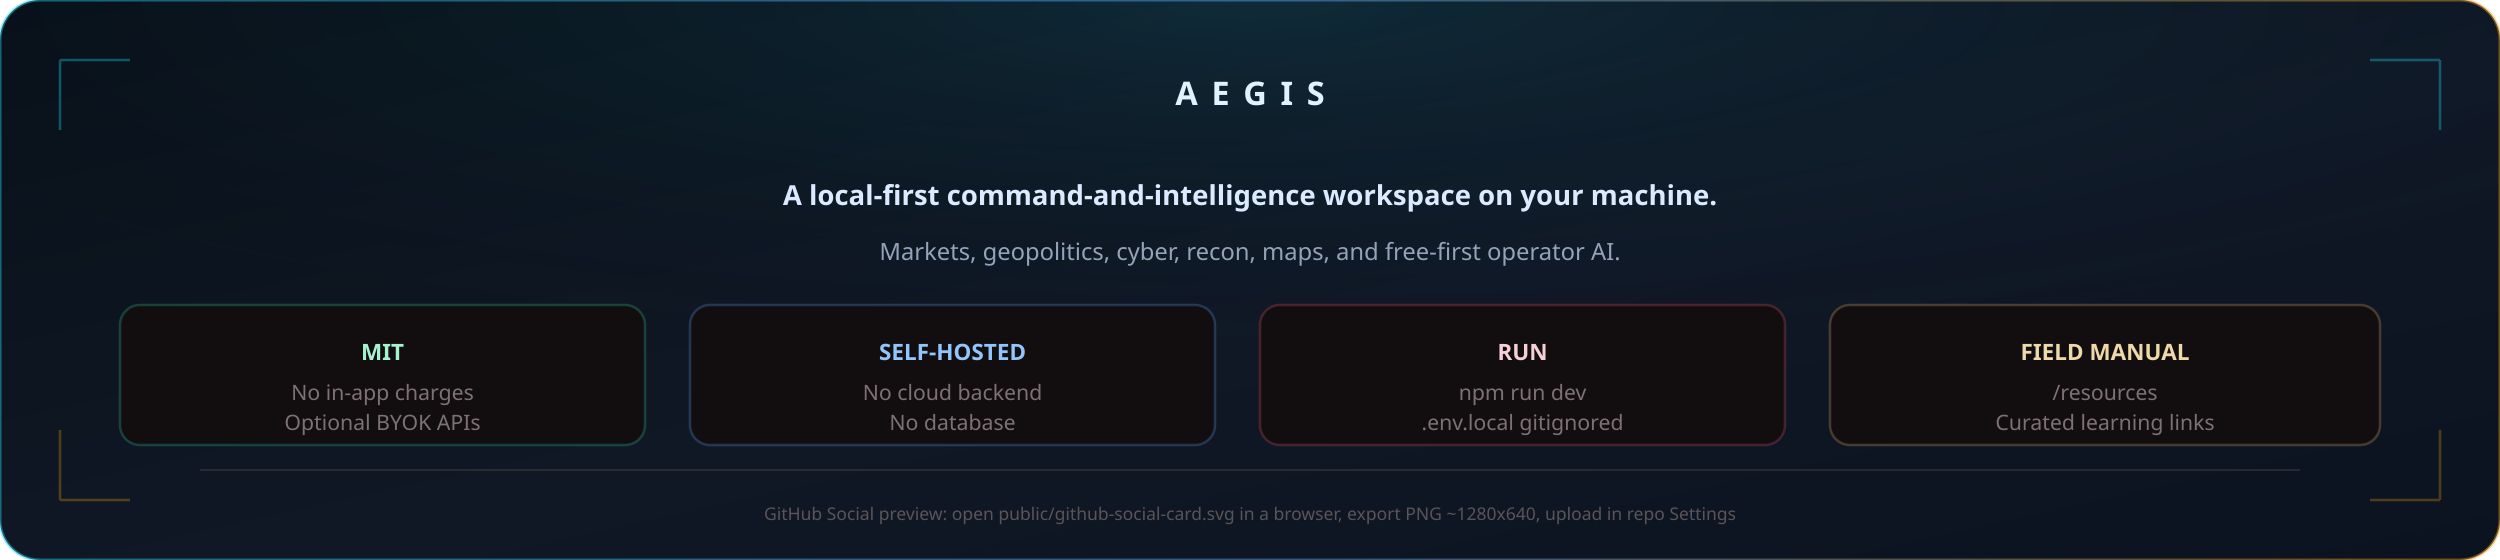
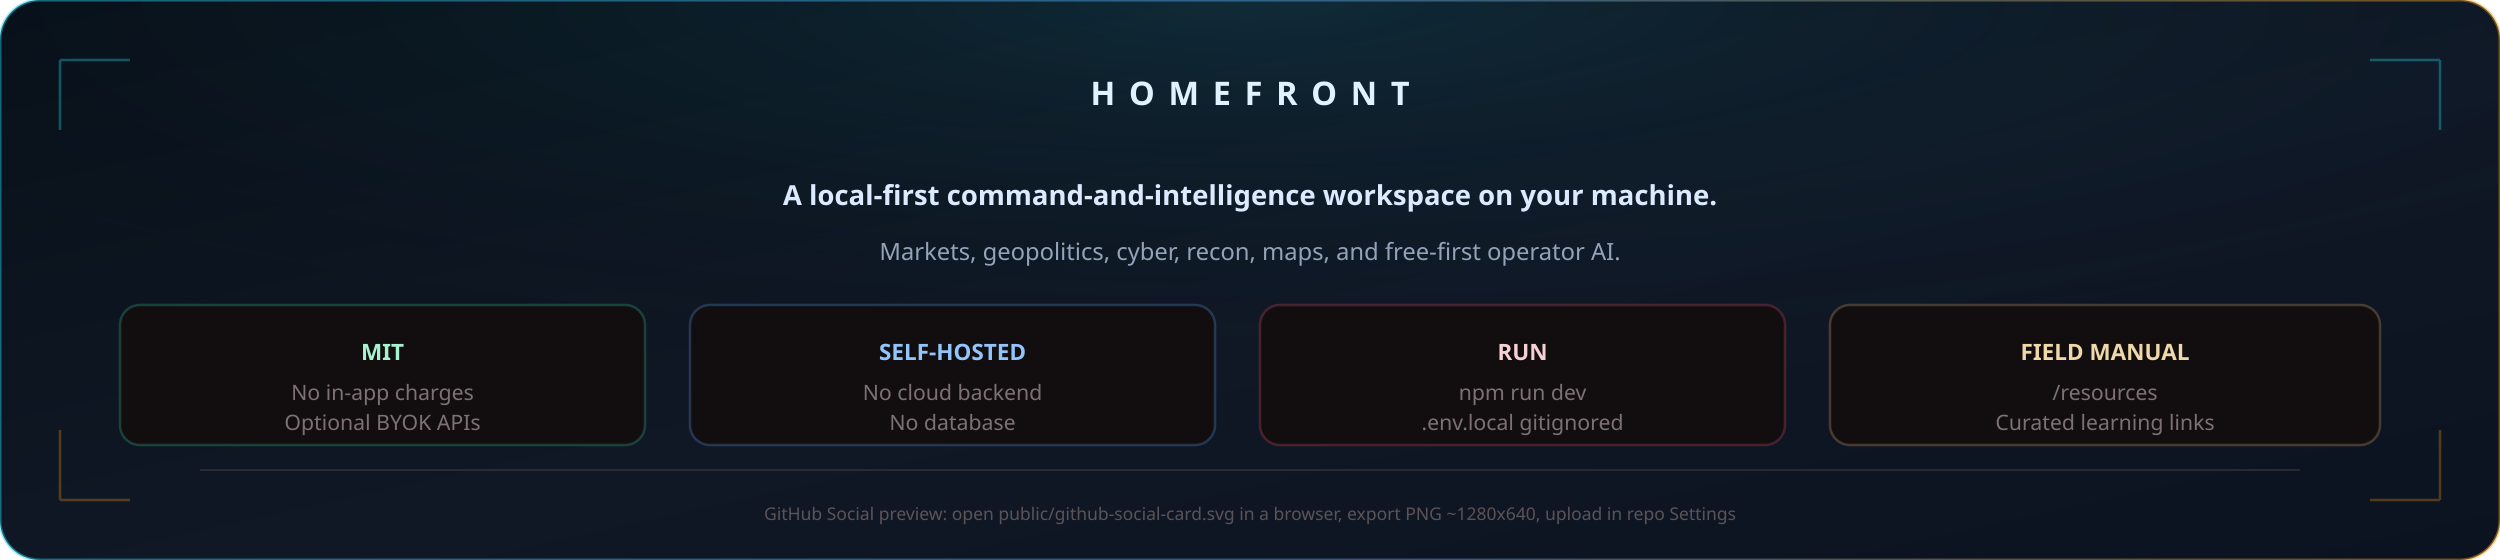
<svg xmlns="http://www.w3.org/2000/svg" viewBox="0 0 1000 224" width="1000" height="224" role="img" aria-labelledby="ovT ovD">
  <defs>
    <linearGradient id="ovBg" x1="0%" y1="0%" x2="100%" y2="100%">
      <stop offset="0%" style="stop-color:#081018" />
      <stop offset="55%" style="stop-color:#101826" />
      <stop offset="100%" style="stop-color:#0b1220" />
    </linearGradient>
    <linearGradient id="ovAccent" x1="0%" y1="0%" x2="100%" y2="0%">
      <stop offset="0%" style="stop-color:#22d3ee" />
      <stop offset="50%" style="stop-color:#60a5fa" />
      <stop offset="100%" style="stop-color:#f59e0b" />
    </linearGradient>
    <radialGradient id="ovGlow" cx="50%" cy="0%" r="70%">
      <stop offset="0%" style="stop-color:#22d3ee;stop-opacity:0.12" />
      <stop offset="100%" style="stop-color:#000;stop-opacity:0" />
    </radialGradient>
  </defs>
  <rect width="1000" height="224" rx="16" fill="url(#ovBg)" stroke="url(#ovAccent)" stroke-opacity="0.45" stroke-width="1.2" />
  <rect width="1000" height="224" rx="16" fill="url(#ovGlow)" />
  <path d="M 24 24 L 52 24 M 24 24 L 24 52" fill="none" stroke="#22d3ee" stroke-opacity="0.35" stroke-width="1" />
  <path d="M 976 24 L 948 24 M 976 24 L 976 52" fill="none" stroke="#22d3ee" stroke-opacity="0.35" stroke-width="1" />
  <path d="M 24 200 L 52 200 M 24 200 L 24 172" fill="none" stroke="#f59e0b" stroke-opacity="0.3" stroke-width="1" />
  <path d="M 976 200 L 948 200 M 976 200 L 976 172" fill="none" stroke="#f59e0b" stroke-opacity="0.3" stroke-width="1" />
-   <text x="500" y="42" text-anchor="middle" fill="#e0f2fe" font-family="system-ui,Segoe UI,sans-serif" font-size="13" font-weight="800" letter-spacing="0.42em">AEGIS</text>
+   <text x="500" y="42" text-anchor="middle" fill="#e0f2fe" font-family="system-ui,Segoe UI,sans-serif" font-size="13" font-weight="800" letter-spacing="0.42em">HOMEFRONT</text>
  <line x1="120" y1="52" x2="880" y2="52" stroke="url(#ovAccent)" stroke-width="1.2" stroke-opacity="0.55" />
  <text x="500" y="82" text-anchor="middle" fill="#dbeafe" font-family="system-ui,Segoe UI,sans-serif" font-size="11" font-weight="600">A local-first command-and-intelligence workspace on your machine.</text>
  <text x="500" y="104" text-anchor="middle" fill="#94a3b8" font-family="system-ui,Segoe UI,sans-serif" font-size="9.5">Markets, geopolitics, cyber, recon, maps, and free-first operator AI.</text>
  <g font-family="system-ui,Segoe UI,sans-serif" font-size="8.5" fill="#7d7175">
    <rect x="48" y="122" width="210" height="56" rx="8" fill="#120e10" stroke="#34d399" stroke-opacity="0.25" />
    <text x="153" y="144" text-anchor="middle" fill="#a7f3d0" font-weight="700" font-size="9">MIT</text>
    <text x="153" y="160" text-anchor="middle">No in-app charges</text>
    <text x="153" y="172" text-anchor="middle">Optional BYOK APIs</text>
    <rect x="276" y="122" width="210" height="56" rx="8" fill="#120e10" stroke="#60a5fa" stroke-opacity="0.25" />
    <text x="381" y="144" text-anchor="middle" fill="#93c5fd" font-weight="700" font-size="9">SELF-HOSTED</text>
    <text x="381" y="160" text-anchor="middle">No cloud backend</text>
    <text x="381" y="172" text-anchor="middle">No database</text>
    <rect x="504" y="122" width="210" height="56" rx="8" fill="#120e10" stroke="#c4485a" stroke-opacity="0.3" />
    <text x="609" y="144" text-anchor="middle" fill="#f5d0d6" font-weight="700" font-size="9">RUN</text>
    <text x="609" y="160" text-anchor="middle">npm run dev</text>
    <text x="609" y="172" text-anchor="middle">.env.local gitignored</text>
    <rect x="732" y="122" width="220" height="56" rx="8" fill="#120e10" stroke="#d4a56a" stroke-opacity="0.28" />
    <text x="842" y="144" text-anchor="middle" fill="#f0d9a8" font-weight="700" font-size="9">FIELD MANUAL</text>
    <text x="842" y="160" text-anchor="middle">/resources</text>
    <text x="842" y="172" text-anchor="middle">Curated learning links</text>
  </g>
  <line x1="80" y1="188" x2="920" y2="188" stroke="#44403c" stroke-opacity="0.5" stroke-width="0.8" />
  <text x="500" y="208" text-anchor="middle" fill="#5c5356" font-family="system-ui,sans-serif" font-size="7">GitHub Social preview: open public/github-social-card.svg in a browser, export PNG ~1280x640, upload in repo Settings</text>
</svg>
